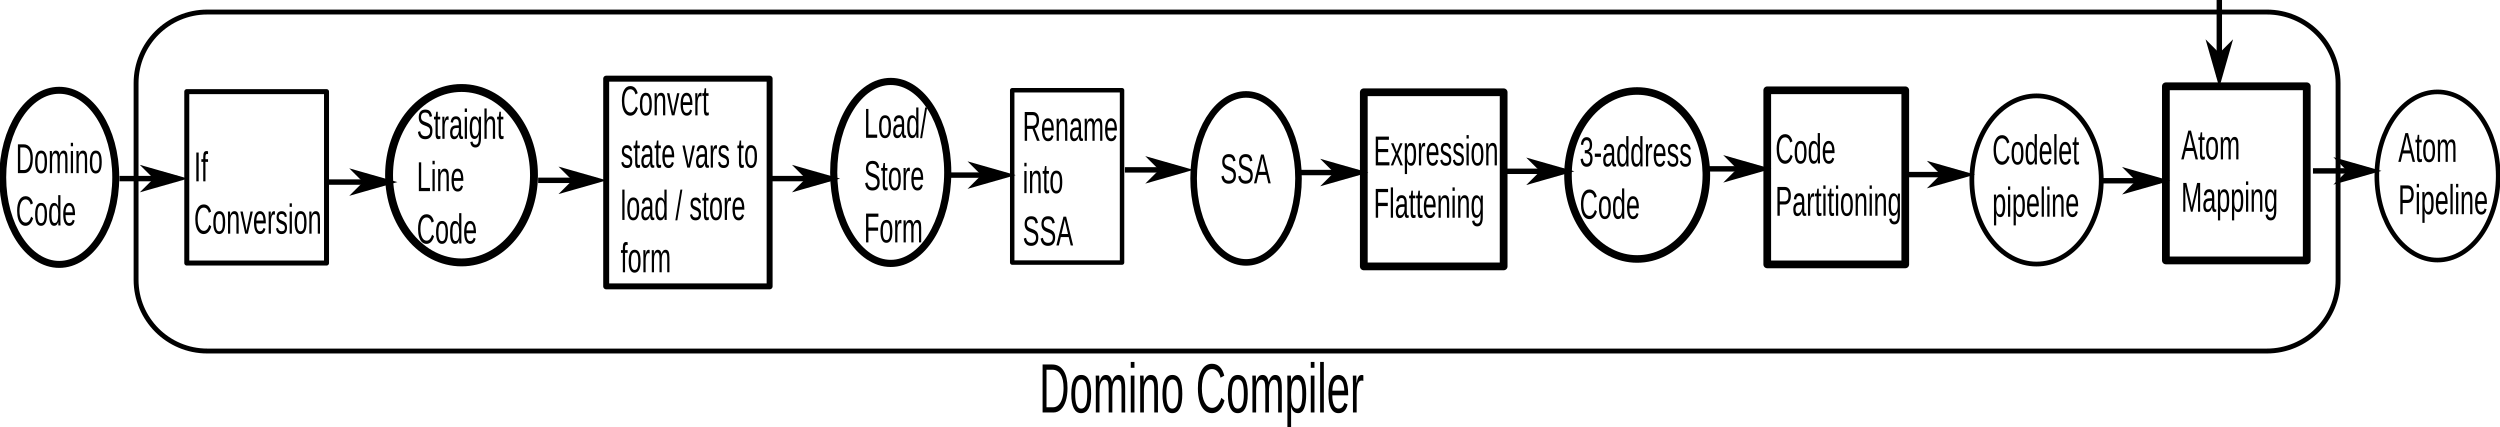
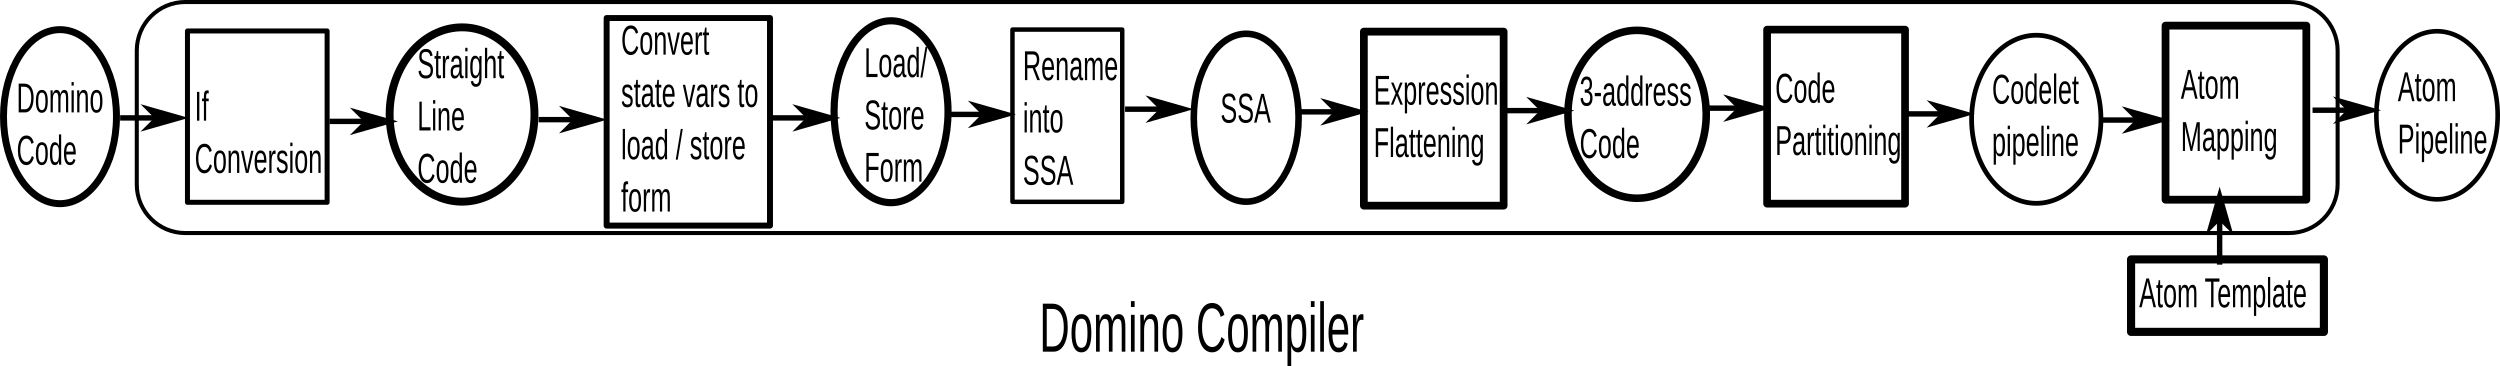
- <svg xmlns="http://www.w3.org/2000/svg" width="5943.812" height="1013.667" id="svg2" version="1.1">
+ <svg xmlns="http://www.w3.org/2000/svg" width="5946.906" height="869.511" id="svg2" version="1.1">
  <defs id="defs4">
    <marker orient="auto" refY="0" refX="0" id="Arrow1Send" style="overflow:visible">
      <path id="path3813" d="M 0,0 5,-5 -12.5,0 5,5 0,0 z" style="fill-rule:evenodd;stroke:#000000;stroke-width:1pt" transform="matrix(-0.2,0,0,-0.2,-1.2,0)" />
    </marker>
    <marker orient="auto" refY="0" refX="0" id="Arrow1Mend" style="overflow:visible">
      <path id="path3807" d="M 0,0 5,-5 -12.5,0 5,5 0,0 z" style="fill-rule:evenodd;stroke:#000000;stroke-width:1pt" transform="matrix(-0.4,0,0,-0.4,-4,0)" />
    </marker>
    <marker orient="auto" refY="0" refX="0" id="Arrow1Lend" style="overflow:visible">
      <path id="path3801" d="M 0,0 5,-5 -12.5,0 5,5 0,0 z" style="fill-rule:evenodd;stroke:#000000;stroke-width:1pt" transform="matrix(-0.8,0,0,-0.8,-10,0)" />
    </marker>
    <marker orient="auto" refY="0" refX="0" id="Arrow1Mend-6" style="overflow:visible">
      <path id="path3807-5" d="M 0,0 5,-5 -12.5,0 5,5 0,0 z" style="fill-rule:evenodd;stroke:#000000;stroke-width:1pt" transform="matrix(-0.4,0,0,-0.4,-4,0)" />
    </marker>
    <marker orient="auto" refY="0" refX="0" id="Arrow1Mend-0" style="overflow:visible">
      <path id="path3807-55" d="M 0,0 5,-5 -12.5,0 5,5 0,0 z" style="fill-rule:evenodd;stroke:#000000;stroke-width:1pt" transform="matrix(-0.4,0,0,-0.4,-4,0)" />
    </marker>
    <marker orient="auto" refY="0" refX="0" id="marker4497" style="overflow:visible">
      <path id="path4499" d="M 0,0 5,-5 -12.5,0 5,5 0,0 z" style="fill-rule:evenodd;stroke:#000000;stroke-width:1pt" transform="matrix(-0.4,0,0,-0.4,-4,0)" />
    </marker>
    <marker orient="auto" refY="0" refX="0" id="Arrow1Mend-8" style="overflow:visible">
      <path id="path3807-2" d="M 0,0 5,-5 -12.5,0 5,5 0,0 z" style="fill-rule:evenodd;stroke:#000000;stroke-width:1pt" transform="matrix(-0.4,0,0,-0.4,-4,0)" />
    </marker>
    <marker orient="auto" refY="0" refX="0" id="marker4622" style="overflow:visible">
      <path id="path4624" d="M 0,0 5,-5 -12.5,0 5,5 0,0 z" style="fill-rule:evenodd;stroke:#000000;stroke-width:1pt" transform="matrix(-0.4,0,0,-0.4,-4,0)" />
    </marker>
    <marker orient="auto" refY="0" refX="0" id="Arrow1Mend-9" style="overflow:visible">
      <path id="path3807-20" d="M 0,0 5,-5 -12.5,0 5,5 0,0 z" style="fill-rule:evenodd;stroke:#000000;stroke-width:1pt" transform="matrix(-0.4,0,0,-0.4,-4,0)" />
    </marker>
    <marker orient="auto" refY="0" refX="0" id="marker4687" style="overflow:visible">
      <path id="path4689" d="M 0,0 5,-5 -12.5,0 5,5 0,0 z" style="fill-rule:evenodd;stroke:#000000;stroke-width:1pt" transform="matrix(-0.4,0,0,-0.4,-4,0)" />
    </marker>
    <marker orient="auto" refY="0" refX="0" id="Arrow1Mend-83" style="overflow:visible">
      <path id="path3807-6" d="M 0,0 5,-5 -12.5,0 5,5 0,0 z" style="fill-rule:evenodd;stroke:#000000;stroke-width:1pt" transform="matrix(-0.4,0,0,-0.4,-4,0)" />
    </marker>
    <marker orient="auto" refY="0" refX="0" id="marker4802" style="overflow:visible">
      <path id="path4804" d="M 0,0 5,-5 -12.5,0 5,5 0,0 z" style="fill-rule:evenodd;stroke:#000000;stroke-width:1pt" transform="matrix(-0.4,0,0,-0.4,-4,0)" />
    </marker>
    <marker orient="auto" refY="0" refX="0" id="Arrow1Mend-1" style="overflow:visible">
      <path id="path3807-1" d="M 0,0 5,-5 -12.5,0 5,5 0,0 z" style="fill-rule:evenodd;stroke:#000000;stroke-width:1pt" transform="matrix(-0.4,0,0,-0.4,-4,0)" />
    </marker>
    <marker orient="auto" refY="0" refX="0" id="marker4869" style="overflow:visible">
      <path id="path4871" d="M 0,0 5,-5 -12.5,0 5,5 0,0 z" style="fill-rule:evenodd;stroke:#000000;stroke-width:1pt" transform="matrix(-0.4,0,0,-0.4,-4,0)" />
    </marker>
    <marker orient="auto" refY="0" refX="0" id="marker4869-1" style="overflow:visible">
      <path id="path4871-1" d="M 0,0 5,-5 -12.5,0 5,5 0,0 z" style="fill-rule:evenodd;stroke:#000000;stroke-width:1pt" transform="matrix(-0.4,0,0,-0.4,-4,0)" />
    </marker>
    <marker orient="auto" refY="0" refX="0" id="marker4869-5" style="overflow:visible">
      <path id="path4871-2" d="M 0,0 5,-5 -12.5,0 5,5 0,0 z" style="fill-rule:evenodd;stroke:#000000;stroke-width:1pt" transform="matrix(-0.4,0,0,-0.4,-4,0)" />
    </marker>
    <marker orient="auto" refY="0" refX="0" id="marker4869-55" style="overflow:visible">
      <path id="path4871-5" d="M 0,0 5,-5 -12.5,0 5,5 0,0 z" style="fill-rule:evenodd;stroke:#000000;stroke-width:1pt" transform="matrix(-0.4,0,0,-0.4,-4,0)" />
    </marker>
    <marker orient="auto" refY="0" refX="0" id="marker4869-12" style="overflow:visible">
      <path id="path4871-14" d="M 0,0 5,-5 -12.5,0 5,5 0,0 z" style="fill-rule:evenodd;stroke:#000000;stroke-width:1pt" transform="matrix(-0.4,0,0,-0.4,-4,0)" />
    </marker>
    <marker orient="auto" refY="0" refX="0" id="marker4869-0" style="overflow:visible">
      <path id="path4871-0" d="M 0,0 5,-5 -12.5,0 5,5 0,0 z" style="fill-rule:evenodd;stroke:#000000;stroke-width:1pt" transform="matrix(-0.4,0,0,-0.4,-4,0)" />
    </marker>
    <marker orient="auto" refY="0" refX="0" id="marker4869-2" style="overflow:visible">
      <path id="path4871-24" d="M 0,0 5,-5 -12.5,0 5,5 0,0 z" style="fill-rule:evenodd;stroke:#000000;stroke-width:1pt" transform="matrix(-0.4,0,0,-0.4,-4,0)" />
    </marker>
    <marker orient="auto" refY="0" refX="0" id="marker4869-7" style="overflow:visible">
      <path id="path4871-15" d="M 0,0 5,-5 -12.5,0 5,5 0,0 z" style="fill-rule:evenodd;stroke:#000000;stroke-width:1pt" transform="matrix(-0.4,0,0,-0.4,-4,0)" />
    </marker>
    <marker orient="auto" refY="0" refX="0" id="marker4869-79" style="overflow:visible">
      <path id="path4871-8" d="M 0,0 5,-5 -12.5,0 5,5 0,0 z" style="fill-rule:evenodd;stroke:#000000;stroke-width:1pt" transform="matrix(-0.4,0,0,-0.4,-4,0)" />
    </marker>
    <marker orient="auto" refY="0" refX="0" id="marker4869-6" style="overflow:visible">
      <path id="path4871-25" d="M 0,0 5,-5 -12.5,0 5,5 0,0 z" style="fill-rule:evenodd;stroke:#000000;stroke-width:1pt" transform="matrix(-0.4,0,0,-0.4,-4,0)" />
    </marker>
    <marker orient="auto" refY="0" refX="0" id="marker4869-8" style="overflow:visible">
      <path id="path4871-08" d="M 0,0 5,-5 -12.5,0 5,5 0,0 z" style="fill-rule:evenodd;stroke:#000000;stroke-width:1pt" transform="matrix(-0.4,0,0,-0.4,-4,0)" />
    </marker>
    <marker orient="auto" refY="0" refX="0" id="marker4869-4" style="overflow:visible">
      <path id="path4871-18" d="M 0,0 5,-5 -12.5,0 5,5 0,0 z" style="fill-rule:evenodd;stroke:#000000;stroke-width:1pt" transform="matrix(-0.4,0,0,-0.4,-4,0)" />
    </marker>
  </defs>
-   <g id="layer1" transform="translate(966.9375,138.6875)">
+   <g id="layer1" transform="translate(968.7812,-5.46875)">
    <rect style="fill:none;stroke:#000000;stroke-width:11.909;stroke-linecap:round;stroke-linejoin:round;stroke-miterlimit:4;stroke-opacity:1;stroke-dasharray:none;stroke-dashoffset:0" id="rect2985" width="332.218" height="407.587" x="-522.857" y="79.162" />
    <text xml:space="preserve" style="font-size:18.804px;font-style:normal;font-variant:normal;font-weight:normal;font-stretch:normal;text-align:start;line-height:125%;letter-spacing:0px;word-spacing:0px;writing-mode:lr-tb;text-anchor:start;fill:#000000;fill-opacity:1;stroke:none;font-family:Arial;-inkscape-font-specification:Sans" x="-651.328" y="227.056" id="text2987" transform="scale(0.7764353,1.287937)">
      <tspan id="tspan2989" x="-651.328" y="227.056" style="font-size:77.276px">If</tspan>
      <tspan x="-651.328" y="323.651" style="font-size:77.276px" id="tspan5579">Conversion</tspan>
    </text>
    <rect style="fill:none;stroke:#000000;stroke-width:16.579;stroke-linecap:round;stroke-linejoin:round;stroke-miterlimit:4;stroke-opacity:1;stroke-dasharray:none;stroke-dashoffset:0" id="rect3012" width="268.766" height="413.98" x="-960.494" y="75.965" ry="206.99" />
    <text xml:space="preserve" style="font-size:18.804px;font-style:normal;font-variant:normal;font-weight:normal;font-stretch:normal;text-align:start;line-height:125%;letter-spacing:0px;word-spacing:0px;writing-mode:lr-tb;text-anchor:start;fill:#000000;fill-opacity:1;stroke:none;font-family:Arial;-inkscape-font-specification:Sans" x="-1196.862" y="115.281" id="text3014" transform="scale(0.7764353,1.287937)">
      <tspan x="-1196.862" y="115.281" style="font-size:77.276px" id="tspan3020" />
      <tspan x="-1196.862" y="211.877" id="tspan3018" style="font-size:77.276px">Domino</tspan>
      <tspan x="-1196.862" y="308.472" style="font-size:77.276px" id="tspan4926">Code</tspan>
    </text>
    <rect style="fill:none;stroke:#000000;stroke-width:18.787;stroke-linecap:round;stroke-linejoin:round;stroke-miterlimit:4;stroke-opacity:1;stroke-dasharray:none;stroke-dashoffset:0" id="rect3012-1" width="344.548" height="414.689" x="-41.927" y="70.516" ry="207.345" />
    <text xml:space="preserve" style="font-size:18.804px;font-style:normal;font-variant:normal;font-weight:normal;font-stretch:normal;text-align:start;line-height:125%;letter-spacing:0px;word-spacing:0px;writing-mode:lr-tb;text-anchor:start;fill:#000000;fill-opacity:1;stroke:none;font-family:Arial;-inkscape-font-specification:Sans" x="30.846" y="148.589" id="text3014-2" transform="scale(0.7764353,1.287937)">
      <tspan x="30.846" y="148.589" id="tspan3018-8" style="font-size:77.276px">Straight</tspan>
      <tspan x="30.846" y="245.184" style="font-size:77.276px" id="tspan5581">Line</tspan>
      <tspan x="30.846" y="341.78" style="font-size:77.276px" id="tspan4459">Code</tspan>
    </text>
    <rect style="fill:none;stroke:#000000;stroke-width:14.176;stroke-linecap:round;stroke-linejoin:round;stroke-miterlimit:4;stroke-opacity:1;stroke-dasharray:none;stroke-dashoffset:0" id="rect2985-4" width="388.571" height="493.752" x="474.286" y="48.356" />
    <text xml:space="preserve" style="font-size:18.804px;font-style:normal;font-variant:normal;font-weight:normal;font-stretch:normal;text-align:start;line-height:125%;letter-spacing:0px;word-spacing:0px;writing-mode:lr-tb;text-anchor:start;fill:#000000;fill-opacity:1;stroke:none;font-family:Arial;-inkscape-font-specification:Sans" x="655.008" y="105.162" id="text2987-4" transform="scale(0.7764353,1.287937)">
      <tspan x="655.008" y="105.162" style="font-size:77.276px" id="tspan4556">Convert</tspan>
      <tspan x="655.008" y="201.757" style="font-size:77.276px" id="tspan5186">state vars to</tspan>
      <tspan x="655.008" y="298.352" style="font-size:77.276px" id="tspan5188">load / store</tspan>
      <tspan x="655.008" y="394.948" style="font-size:77.276px" id="tspan5190">form</tspan>
    </text>
    <rect style="fill:none;stroke:#000000;stroke-width:17.022;stroke-linecap:round;stroke-linejoin:round;stroke-miterlimit:4;stroke-opacity:1;stroke-dasharray:none;stroke-dashoffset:0" id="rect3012-1-3" width="271.111" height="432.641" x="1015.216" y="54.934" ry="216.32" />
    <text xml:space="preserve" style="font-size:18.804px;font-style:normal;font-variant:normal;font-weight:normal;font-stretch:normal;text-align:start;line-height:125%;letter-spacing:0px;word-spacing:0px;writing-mode:lr-tb;text-anchor:start;fill:#000000;fill-opacity:1;stroke:none;font-family:Arial;-inkscape-font-specification:Sans" x="1400.259" y="146.641" id="text3014-2-0" transform="scale(0.7764353,1.287937)">
      <tspan x="1400.259" y="146.641" style="font-size:77.276px" id="tspan4459-9">Load/</tspan>
      <tspan x="1400.259" y="243.236" style="font-size:77.276px" id="tspan5583">Store</tspan>
      <tspan x="1400.259" y="339.832" style="font-size:77.276px" id="tspan4560">Form</tspan>
    </text>
    <rect style="fill:none;stroke:#000000;stroke-width:10.586;stroke-linecap:round;stroke-linejoin:round;stroke-miterlimit:4;stroke-opacity:1;stroke-dasharray:none;stroke-dashoffset:0" id="rect2985-4-0" width="261.145" height="409.712" x="1439.616" y="75.853" />
    <text xml:space="preserve" style="font-size:18.804px;font-style:normal;font-variant:normal;font-weight:normal;font-stretch:normal;text-align:start;line-height:125%;letter-spacing:0px;word-spacing:0px;writing-mode:lr-tb;text-anchor:start;fill:#000000;fill-opacity:1;stroke:none;font-family:Arial;-inkscape-font-specification:Sans" x="1886.125" y="152.269" id="text2987-4-6" transform="scale(0.7764353,1.287937)">
      <tspan x="1886.125" y="152.269" style="font-size:77.276px" id="tspan4556-4">Rename</tspan>
      <tspan x="1886.125" y="248.864" style="font-size:77.276px" id="tspan5585">into</tspan>
      <tspan x="1886.125" y="345.459" style="font-size:77.276px" id="tspan4671">SSA</tspan>
    </text>
    <rect style="fill:none;stroke:#000000;stroke-width:15.684;stroke-linecap:round;stroke-linejoin:round;stroke-miterlimit:4;stroke-opacity:1;stroke-dasharray:none;stroke-dashoffset:0" id="rect3012-1-3-7" width="249.344" height="399.389" x="1870.93" y="85.816" ry="199.695" />
    <text xml:space="preserve" style="font-size:18.804px;font-style:normal;font-variant:normal;font-weight:normal;font-stretch:normal;text-align:start;line-height:125%;letter-spacing:0px;word-spacing:0px;writing-mode:lr-tb;text-anchor:start;fill:#000000;fill-opacity:1;stroke:none;font-family:Arial;-inkscape-font-specification:Sans" x="2491.239" y="230.736" id="text3014-2-0-8" transform="scale(0.7764353,1.287937)">
      <tspan x="2491.239" y="230.736" style="font-size:77.276px" id="tspan4560-9">SSA</tspan>
    </text>
    <rect style="fill:none;stroke:#000000;stroke-width:18.439;stroke-linecap:round;stroke-linejoin:round;stroke-miterlimit:4;stroke-opacity:1;stroke-dasharray:none;stroke-dashoffset:0" id="rect3012-1-3-9" width="332.467" height="413.98" x="2275.544" y="80.704" ry="206.99" rx="0" />
    <text xml:space="preserve" style="font-size:18.804px;font-style:normal;font-variant:normal;font-weight:normal;font-stretch:normal;text-align:start;line-height:125%;letter-spacing:0px;word-spacing:0px;writing-mode:lr-tb;text-anchor:start;fill:#000000;fill-opacity:1;stroke:none;font-family:Arial;-inkscape-font-specification:Sans" x="2960.991" y="197.617" id="text3014-2-0-6" transform="scale(0.7764353,1.287937)">
      <tspan x="2960.991" y="197.617" style="font-size:77.276px" id="tspan4560-5">Expression</tspan>
      <tspan x="2960.991" y="294.212" style="font-size:77.276px" id="tspan4736">Flattening</tspan>
    </text>
    <text xml:space="preserve" style="font-size:18.804px;font-style:normal;font-variant:normal;font-weight:normal;font-stretch:normal;text-align:start;line-height:125%;letter-spacing:0px;word-spacing:0px;writing-mode:lr-tb;text-anchor:start;fill:#000000;fill-opacity:1;stroke:none;font-family:Arial;-inkscape-font-specification:Sans" x="3591.713" y="199.457" id="text2987-4-6-5" transform="scale(0.7764353,1.287937)">
      <tspan x="3591.713" y="199.457" style="font-size:77.276px" id="tspan4671-5">3-address</tspan>
      <tspan x="3591.713" y="296.052" style="font-size:77.276px" id="tspan4740">Code</tspan>
    </text>
    <rect style="fill:none;stroke:#000000;stroke-width:18.318;stroke-linecap:round;stroke-linejoin:round;stroke-miterlimit:4;stroke-opacity:1;stroke-dasharray:none;stroke-dashoffset:0" id="rect3012-1-3-9-8" width="328.136" height="413.98" x="3234.731" y="75.965" ry="206.99" rx="0" />
    <text xml:space="preserve" style="font-size:18.804px;font-style:normal;font-variant:normal;font-weight:normal;font-stretch:normal;text-align:start;line-height:125%;letter-spacing:0px;word-spacing:0px;writing-mode:lr-tb;text-anchor:start;fill:#000000;fill-opacity:1;stroke:none;font-family:Arial;-inkscape-font-specification:Sans" x="4190.981" y="193.937" id="text3014-2-0-6-4" transform="scale(0.7764353,1.287937)">
      <tspan x="4190.981" y="193.937" style="font-size:77.276px" id="tspan4736-6">Code</tspan>
      <tspan x="4190.981" y="290.533" style="font-size:77.276px" id="tspan4851">Partitioning</tspan>
    </text>
    <rect style="fill:none;stroke:#000000;stroke-width:11.352;stroke-linecap:round;stroke-linejoin:round;stroke-miterlimit:4;stroke-opacity:1;stroke-dasharray:none;stroke-dashoffset:0" id="rect2985-4-0-9-0" width="307.703" height="399.858" x="3721.169" y="89.26" ry="199.929" />
    <text xml:space="preserve" style="font-size:18.804px;font-style:normal;font-variant:normal;font-weight:normal;font-stretch:normal;text-align:start;line-height:125%;letter-spacing:0px;word-spacing:0px;writing-mode:lr-tb;text-anchor:start;fill:#000000;fill-opacity:1;stroke:none;font-family:Arial;-inkscape-font-specification:Sans" x="4855.189" y="195.777" id="text2987-4-6-5-6" transform="scale(0.7764353,1.287937)">
      <tspan x="4855.189" y="195.777" style="font-size:77.276px" id="tspan4740-8">Codelet</tspan>
      <tspan x="4855.189" y="292.372" style="font-size:77.276px" id="tspan4855">pipeline</tspan>
    </text>
    <rect style="fill:none;stroke:#000000;stroke-width:18.506;stroke-linecap:round;stroke-linejoin:round;stroke-miterlimit:4;stroke-opacity:1;stroke-dasharray:none;stroke-dashoffset:0" id="rect3012-1-3-9-8-9" width="334.9" height="413.98" x="4182.513" y="66.486" ry="206.99" rx="0" />
    <text xml:space="preserve" style="font-size:18.804px;font-style:normal;font-variant:normal;font-weight:normal;font-stretch:normal;text-align:start;line-height:125%;letter-spacing:0px;word-spacing:0px;writing-mode:lr-tb;text-anchor:start;fill:#000000;fill-opacity:1;stroke:none;font-family:Arial;-inkscape-font-specification:Sans" x="5433.668" y="186.578" id="text3014-2-0-6-4-6" transform="scale(0.7764353,1.287937)">
      <tspan x="5433.668" y="186.578" style="font-size:77.276px" id="tspan5534">Atom</tspan>
      <tspan x="5433.668" y="283.173" style="font-size:77.276px" id="tspan3111">Mapping</tspan>
    </text>
    <rect style="fill:none;stroke:#000000;stroke-width:10.994;stroke-linecap:round;stroke-linejoin:round;stroke-miterlimit:4;stroke-opacity:1;stroke-dasharray:none;stroke-dashoffset:0" id="rect2985-4-0-9-0-5" width="288.581" height="399.858" x="4684.034" y="79.781" ry="199.929" />
    <text xml:space="preserve" style="font-size:18.804px;font-style:normal;font-variant:normal;font-weight:normal;font-stretch:normal;text-align:start;line-height:125%;letter-spacing:0px;word-spacing:0px;writing-mode:lr-tb;text-anchor:start;fill:#000000;fill-opacity:1;stroke:none;font-family:Arial;-inkscape-font-specification:Sans" x="6098.331" y="191.123" id="text2987-4-6-5-6-6" transform="scale(0.7764353,1.287937)">
      <tspan x="6098.331" y="191.123" style="font-size:77.276px" id="tspan4855-8">Atom</tspan>
      <tspan x="6098.331" y="287.719" style="font-size:77.276px" id="tspan5587">Pipeline</tspan>
    </text>
    <path style="fill:none;stroke:#000000;stroke-width:12.879;stroke-linecap:butt;stroke-linejoin:miter;stroke-miterlimit:4;stroke-opacity:1;stroke-dasharray:none;marker-end:url(#marker4869)" d="m -683,285.917 137.5,0" id="path4928" />
    <path style="fill:none;stroke:#000000;stroke-width:12.879;stroke-linecap:butt;stroke-linejoin:miter;stroke-miterlimit:4;stroke-opacity:1;stroke-dasharray:none;marker-end:url(#marker4869)" d="m -185,294.211 137.5,0" id="path4928-8" />
    <path style="fill:none;stroke:#000000;stroke-width:12.879;stroke-linecap:butt;stroke-linejoin:miter;stroke-miterlimit:4;stroke-opacity:1;stroke-dasharray:none;marker-end:url(#marker4869)" d="m 312.5,290.064 137.5,0" id="path4928-8-7" />
    <path style="fill:none;stroke:#000000;stroke-width:12.879;stroke-linecap:butt;stroke-linejoin:miter;stroke-miterlimit:4;stroke-opacity:1;stroke-dasharray:none;marker-end:url(#marker4869)" d="m 867.5,285.917 137.5,0" id="path4928-8-7-5" />
    <path style="fill:none;stroke:#000000;stroke-width:12.879;stroke-linecap:butt;stroke-linejoin:miter;stroke-miterlimit:4;stroke-opacity:1;stroke-dasharray:none;marker-end:url(#marker4869)" d="m 1285,277.623 137.5,0" id="path4928-8-7-5-4" />
    <path style="fill:none;stroke:#000000;stroke-width:12.879;stroke-linecap:butt;stroke-linejoin:miter;stroke-miterlimit:4;stroke-opacity:1;stroke-dasharray:none;marker-end:url(#marker4869)" d="m 1707.5,265.182 137.5,0" id="path4928-8-7-5-4-3" />
    <path style="fill:none;stroke:#000000;stroke-width:12.879;stroke-linecap:butt;stroke-linejoin:miter;stroke-miterlimit:4;stroke-opacity:1;stroke-dasharray:none;marker-end:url(#marker4869)" d="m 2123.382,271.525 137.5,0" id="path4928-8-7-5-4-3-5" />
    <path style="fill:none;stroke:#000000;stroke-width:12.879;stroke-linecap:butt;stroke-linejoin:miter;stroke-miterlimit:4;stroke-opacity:1;stroke-dasharray:none;marker-end:url(#marker4869)" d="m 2613.265,268.597 137.5,0" id="path4928-8-7-5-4-3-5-7" />
    <path style="fill:none;stroke:#000000;stroke-width:12.879;stroke-linecap:butt;stroke-linejoin:miter;stroke-miterlimit:4;stroke-opacity:1;stroke-dasharray:none;marker-end:url(#marker4869)" d="m 3081.618,262.743 137.5,0" id="path4928-8-7-5-4-3-5-7-6" />
    <path style="fill:none;stroke:#000000;stroke-width:12.879;stroke-linecap:butt;stroke-linejoin:miter;stroke-miterlimit:4;stroke-opacity:1;stroke-dasharray:none;marker-end:url(#marker4869)" d="m 3565.735,276.403 137.5,0" id="path4928-8-7-5-4-3-5-7-6-3" />
    <path style="fill:none;stroke:#000000;stroke-width:12.879;stroke-linecap:butt;stroke-linejoin:miter;stroke-miterlimit:4;stroke-opacity:1;stroke-dasharray:none;marker-end:url(#marker4869)" d="m 4029.853,291.04 137.5,0" id="path4928-8-7-5-4-3-5-7-6-3-1" />
    <path style="fill:none;stroke:#000000;stroke-width:12.879;stroke-linecap:butt;stroke-linejoin:miter;stroke-miterlimit:4;stroke-opacity:1;stroke-dasharray:none;marker-end:url(#marker4869)" d="m 4532.206,267.622 137.5,0" id="path4928-8-7-5-4-3-5-7-6-3-1-1" />
-     <rect style="fill:none;stroke:#000000;stroke-width:11.647;stroke-linecap:round;stroke-linejoin:round;stroke-miterlimit:4;stroke-opacity:1;stroke-dasharray:none;stroke-dashoffset:0" id="rect5608" width="5235.294" height="805.953" x="-643.408" y="-110.073" ry="169.277" />
+     <rect style="fill:none;stroke:#000000;stroke-width:9.618;stroke-linecap:round;stroke-linejoin:round;stroke-miterlimit:4;stroke-opacity:1;stroke-dasharray:none;stroke-dashoffset:0" id="rect5608" width="5235.294" height="549.558" x="-643.408" y="10.266" ry="115.425" />
    <text xml:space="preserve" style="font-size:18.804px;font-style:normal;font-variant:normal;font-weight:normal;font-stretch:normal;text-align:start;line-height:125%;letter-spacing:0px;word-spacing:0px;writing-mode:lr-tb;text-anchor:start;fill:#000000;fill-opacity:1;stroke:none;font-family:Arial;-inkscape-font-specification:Sans" x="1936.608" y="653.77" id="text5610" transform="scale(0.7764353,1.287937)">
      <tspan id="tspan5612" x="1936.608" y="653.77" style="font-size:128.794px">Domino Compiler</tspan>
    </text>
-     <path style="fill:none;stroke:#000000;stroke-width:12.879;stroke-linecap:butt;stroke-linejoin:miter;stroke-miterlimit:4;stroke-opacity:1;stroke-dasharray:none;marker-end:url(#marker4869-4)" d="m 4309.533,-395.242 0,439.09" id="path5614" />
-     <rect style="fill:none;stroke:#000000;stroke-width:17.141;stroke-linecap:round;stroke-linejoin:round;stroke-miterlimit:4;stroke-opacity:1;stroke-dasharray:none;stroke-dashoffset:0" id="rect3012-1-3-9-8-3" width="287.321" height="413.98" x="4172.524" y="-795.431" ry="206.99" rx="0" />
-     <text xml:space="preserve" style="font-size:18.804px;font-style:normal;font-variant:normal;font-weight:normal;font-stretch:normal;text-align:start;line-height:125%;letter-spacing:0px;word-spacing:0px;writing-mode:lr-tb;text-anchor:start;fill:#000000;fill-opacity:1;stroke:none;font-family:Arial;-inkscape-font-specification:Sans" x="5398.8" y="-482.645" id="text3014-2-0-6-4-8" transform="scale(0.7764353,1.287937)">
-       <tspan x="5398.8" y="-482.645" style="font-size:77.276px" id="tspan4851-3">Atom</tspan>
-       <tspan x="5398.8" y="-386.05" style="font-size:77.276px" id="tspan6337">Template</tspan>
+     <path style="fill:none;stroke:#000000;stroke-width:12.879;stroke-linecap:butt;stroke-linejoin:miter;stroke-miterlimit:4;stroke-opacity:1;stroke-dasharray:none;marker-end:url(#marker4869-4)" d="m 4311.219,634.98 0,-160" id="path5614" />
+     <rect style="fill:none;stroke:#000000;stroke-width:19.35;stroke-linecap:round;stroke-linejoin:round;stroke-miterlimit:4;stroke-opacity:1;stroke-dasharray:none;stroke-dashoffset:0" id="rect3012-1-3-9-8-3" width="458.695" height="172.411" x="4100.524" y="622.569" ry="81.863" rx="0" />
+     <text xml:space="preserve" style="font-size:18.804px;font-style:normal;font-variant:normal;font-weight:normal;font-stretch:normal;text-align:start;line-height:125%;letter-spacing:0px;word-spacing:0px;writing-mode:lr-tb;text-anchor:start;fill:#000000;fill-opacity:1;stroke:none;font-family:Arial;-inkscape-font-specification:Sans" x="5306.076" y="571.753" id="text3014-2-0-6-4-8" transform="scale(0.7764353,1.287937)">
+       <tspan x="5306.076" y="571.753" style="font-size:77.276px" id="tspan6337">Atom Template</tspan>
    </text>
    <rect style="fill:none;stroke:#000000;stroke-width:18.016;stroke-linecap:round;stroke-linejoin:round;stroke-miterlimit:4;stroke-opacity:1;stroke-dasharray:none;stroke-dashoffset:0" id="rect3012-1-3-7-3" width="328.97" height="399.389" x="2760.989" y="77.638" ry="199.695" />
  </g>
</svg>
